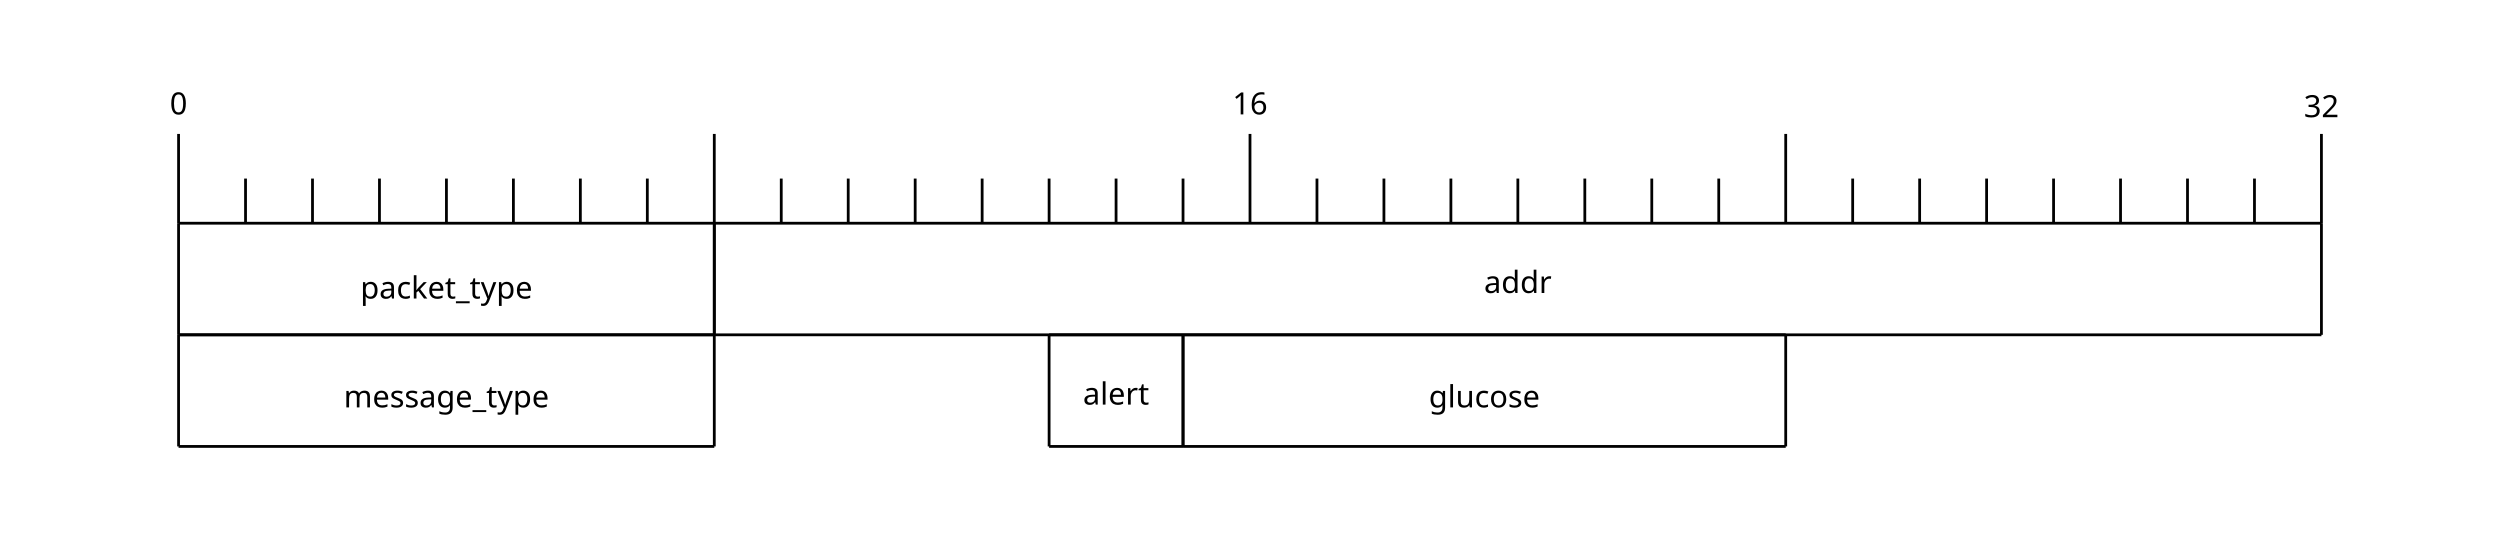
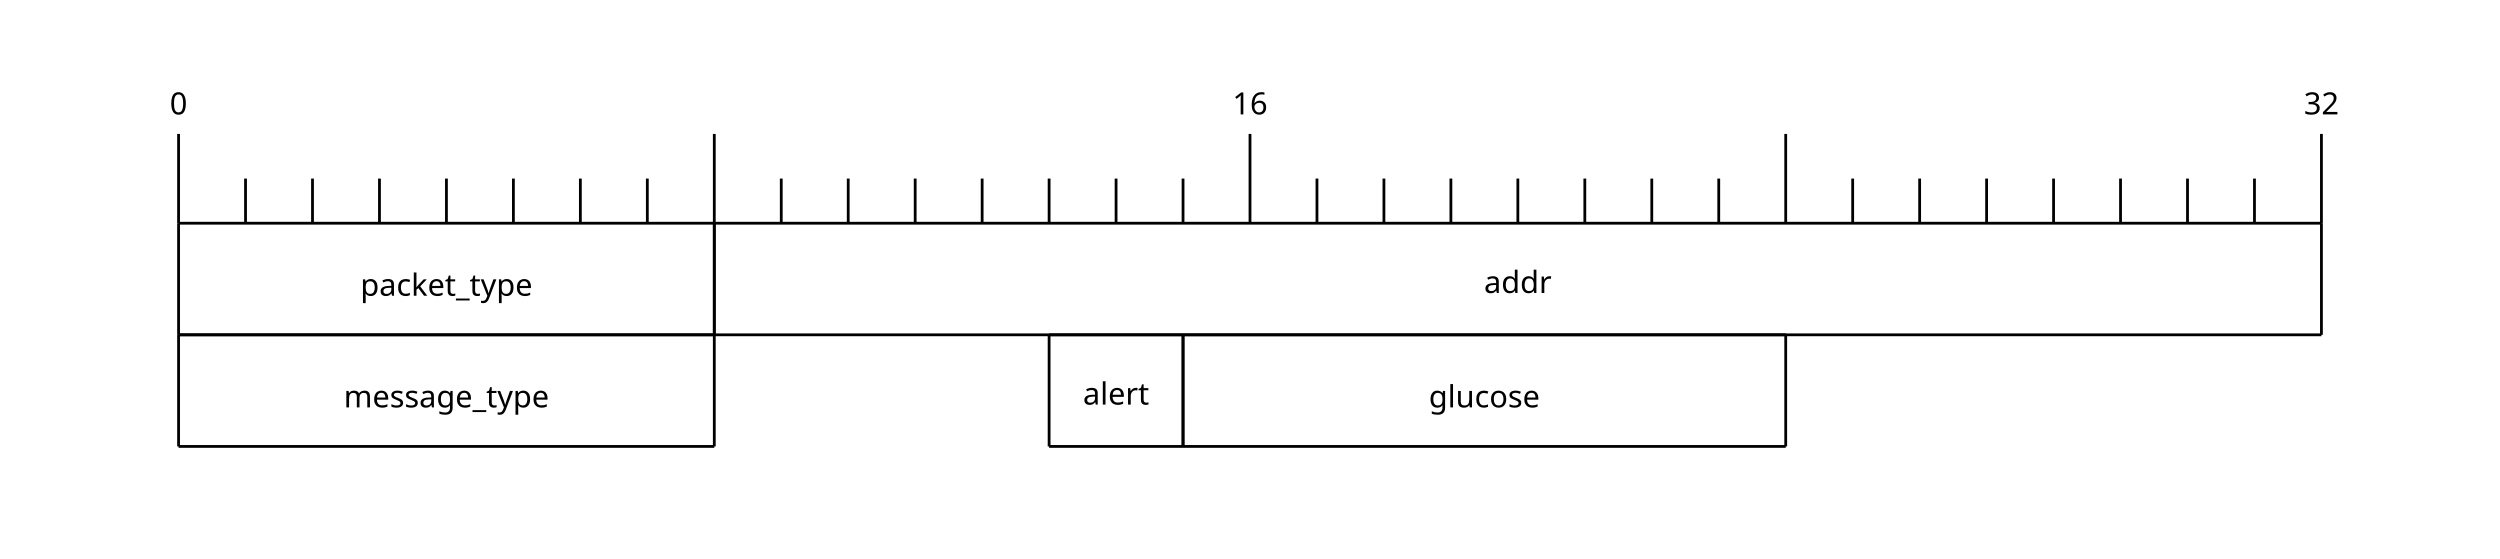
<svg xmlns="http://www.w3.org/2000/svg" viewBox="0 0 896 200">
  <defs id="defs_block">
    <filter height="1.504" id="filter_blur" width="1.157" x="-0.079" y="-0.252">
      <feGaussianBlur id="feGaussianBlur3780" stdDeviation="4.2" />
    </filter>
  </defs>
  <path d="M 64 48 L 64 80" fill="none" stroke="rgb(0,0,0)" />
  <text fill="rgb(0,0,0)" font-family="sans-serif" font-size="11" font-style="normal" font-weight="normal" text-anchor="middle" textLength="7" x="64" y="41">0</text>
  <path d="M 88 64 L 88 80" fill="none" stroke="rgb(0,0,0)" />
  <path d="M 112 64 L 112 80" fill="none" stroke="rgb(0,0,0)" />
  <path d="M 136 64 L 136 80" fill="none" stroke="rgb(0,0,0)" />
  <path d="M 160 64 L 160 80" fill="none" stroke="rgb(0,0,0)" />
  <path d="M 184 64 L 184 80" fill="none" stroke="rgb(0,0,0)" />
  <path d="M 208 64 L 208 80" fill="none" stroke="rgb(0,0,0)" />
  <path d="M 232 64 L 232 80" fill="none" stroke="rgb(0,0,0)" />
  <path d="M 256 48 L 256 80" fill="none" stroke="rgb(0,0,0)" />
  <path d="M 280 64 L 280 80" fill="none" stroke="rgb(0,0,0)" />
  <path d="M 304 64 L 304 80" fill="none" stroke="rgb(0,0,0)" />
  <path d="M 328 64 L 328 80" fill="none" stroke="rgb(0,0,0)" />
  <path d="M 352 64 L 352 80" fill="none" stroke="rgb(0,0,0)" />
  <path d="M 376 64 L 376 80" fill="none" stroke="rgb(0,0,0)" />
  <path d="M 400 64 L 400 80" fill="none" stroke="rgb(0,0,0)" />
  <path d="M 424 64 L 424 80" fill="none" stroke="rgb(0,0,0)" />
  <path d="M 448 48 L 448 80" fill="none" stroke="rgb(0,0,0)" />
  <text fill="rgb(0,0,0)" font-family="sans-serif" font-size="11" font-style="normal" font-weight="normal" text-anchor="middle" textLength="14" x="448" y="41">16</text>
  <path d="M 472 64 L 472 80" fill="none" stroke="rgb(0,0,0)" />
  <path d="M 496 64 L 496 80" fill="none" stroke="rgb(0,0,0)" />
  <path d="M 520 64 L 520 80" fill="none" stroke="rgb(0,0,0)" />
  <path d="M 544 64 L 544 80" fill="none" stroke="rgb(0,0,0)" />
  <path d="M 568 64 L 568 80" fill="none" stroke="rgb(0,0,0)" />
  <path d="M 592 64 L 592 80" fill="none" stroke="rgb(0,0,0)" />
  <path d="M 616 64 L 616 80" fill="none" stroke="rgb(0,0,0)" />
  <path d="M 640 48 L 640 80" fill="none" stroke="rgb(0,0,0)" />
  <path d="M 664 64 L 664 80" fill="none" stroke="rgb(0,0,0)" />
  <path d="M 688 64 L 688 80" fill="none" stroke="rgb(0,0,0)" />
  <path d="M 712 64 L 712 80" fill="none" stroke="rgb(0,0,0)" />
  <path d="M 736 64 L 736 80" fill="none" stroke="rgb(0,0,0)" />
  <path d="M 760 64 L 760 80" fill="none" stroke="rgb(0,0,0)" />
  <path d="M 784 64 L 784 80" fill="none" stroke="rgb(0,0,0)" />
  <path d="M 808 64 L 808 80" fill="none" stroke="rgb(0,0,0)" />
  <path d="M 832 48 L 832 80" fill="none" stroke="rgb(0,0,0)" />
-   <text fill="rgb(0,0,0)" font-family="sans-serif" font-size="11" font-style="normal" font-weight="normal" text-anchor="middle" textLength="14" x="832" y="42">32</text>
+   <text fill="rgb(0,0,0)" font-family="sans-serif" font-size="11" font-style="normal" font-weight="normal" text-anchor="middle" textLength="14" x="832" y="41">32</text>
  <rect fill="none" height="40" stroke="none" width="192" x="64" y="80" />
  <path d="M 64 80 L 256 80" fill="none" stroke="rgb(0,0,0)" />
  <path d="M 256 80 L 256 120" fill="none" stroke="rgb(0,0,0)" />
  <path d="M 256 120 L 64 120" fill="none" stroke="rgb(0,0,0)" />
  <path d="M 64 120 L 64 80" fill="none" stroke="rgb(0,0,0)" />
-   <text fill="rgb(0,0,0)" font-family="sans-serif" font-size="11" font-style="normal" font-weight="normal" text-anchor="middle" textLength="65" x="160" y="107">packet_type</text>
+   <text fill="rgb(0,0,0)" font-family="sans-serif" font-size="11" font-style="normal" font-weight="normal" text-anchor="middle" textLength="62" x="160" y="106">packet_type</text>
  <rect fill="none" height="40" stroke="none" width="576" x="256" y="80" />
  <path d="M 256 80 L 832 80" fill="none" stroke="rgb(0,0,0)" />
  <path d="M 832 80 L 832 120" fill="none" stroke="rgb(0,0,0)" />
  <path d="M 832 120 L 256 120" fill="none" stroke="rgb(0,0,0)" />
  <path d="M 256 120 L 256 80" fill="none" stroke="rgb(0,0,0)" />
-   <text fill="rgb(0,0,0)" font-family="sans-serif" font-size="11" font-style="normal" font-weight="normal" text-anchor="middle" textLength="25" x="544" y="105">addr</text>
+   <text fill="rgb(0,0,0)" font-family="sans-serif" font-size="11" font-style="normal" font-weight="normal" text-anchor="middle" textLength="22" x="544" y="105">addr</text>
  <rect fill="none" height="40" stroke="none" width="192" x="64" y="120" />
  <path d="M 64 120 L 256 120" fill="none" stroke="rgb(0,0,0)" />
  <path d="M 256 120 L 256 160" fill="none" stroke="rgb(0,0,0)" />
  <path d="M 256 160 L 64 160" fill="none" stroke="rgb(0,0,0)" />
  <path d="M 64 160 L 64 120" fill="none" stroke="rgb(0,0,0)" />
-   <text fill="rgb(0,0,0)" font-family="sans-serif" font-size="11" font-style="normal" font-weight="normal" text-anchor="middle" textLength="77" x="160" y="146">message_type</text>
+   <text fill="rgb(0,0,0)" font-family="sans-serif" font-size="11" font-style="normal" font-weight="normal" text-anchor="middle" textLength="72" x="160" y="146">message_type</text>
  <rect fill="none" height="40" stroke="none" width="48" x="376" y="120" />
  <path d="M 376 120 L 424 120" fill="none" stroke="rgb(0,0,0)" />
  <path d="M 424 120 L 424 160" fill="none" stroke="rgb(0,0,0)" />
  <path d="M 424 160 L 376 160" fill="none" stroke="rgb(0,0,0)" />
  <path d="M 376 160 L 376 120" fill="none" stroke="rgb(0,0,0)" />
-   <text fill="rgb(0,0,0)" font-family="sans-serif" font-size="11" font-style="normal" font-weight="normal" text-anchor="middle" textLength="25" x="400" y="145">alert</text>
+   <text fill="rgb(0,0,0)" font-family="sans-serif" font-size="11" font-style="normal" font-weight="normal" text-anchor="middle" textLength="22" x="400" y="145">alert</text>
  <rect fill="none" height="40" stroke="none" width="216" x="424" y="120" />
  <path d="M 424 120 L 640 120" fill="none" stroke="rgb(0,0,0)" />
  <path d="M 640 120 L 640 160" fill="none" stroke="rgb(0,0,0)" />
  <path d="M 640 160 L 424 160" fill="none" stroke="rgb(0,0,0)" />
  <path d="M 424 160 L 424 120" fill="none" stroke="rgb(0,0,0)" />
-   <text fill="rgb(0,0,0)" font-family="sans-serif" font-size="11" font-style="normal" font-weight="normal" text-anchor="middle" textLength="43" x="532" y="146">glucose</text>
+   <text fill="rgb(0,0,0)" font-family="sans-serif" font-size="11" font-style="normal" font-weight="normal" text-anchor="middle" textLength="37" x="532" y="146">glucose</text>
</svg>
